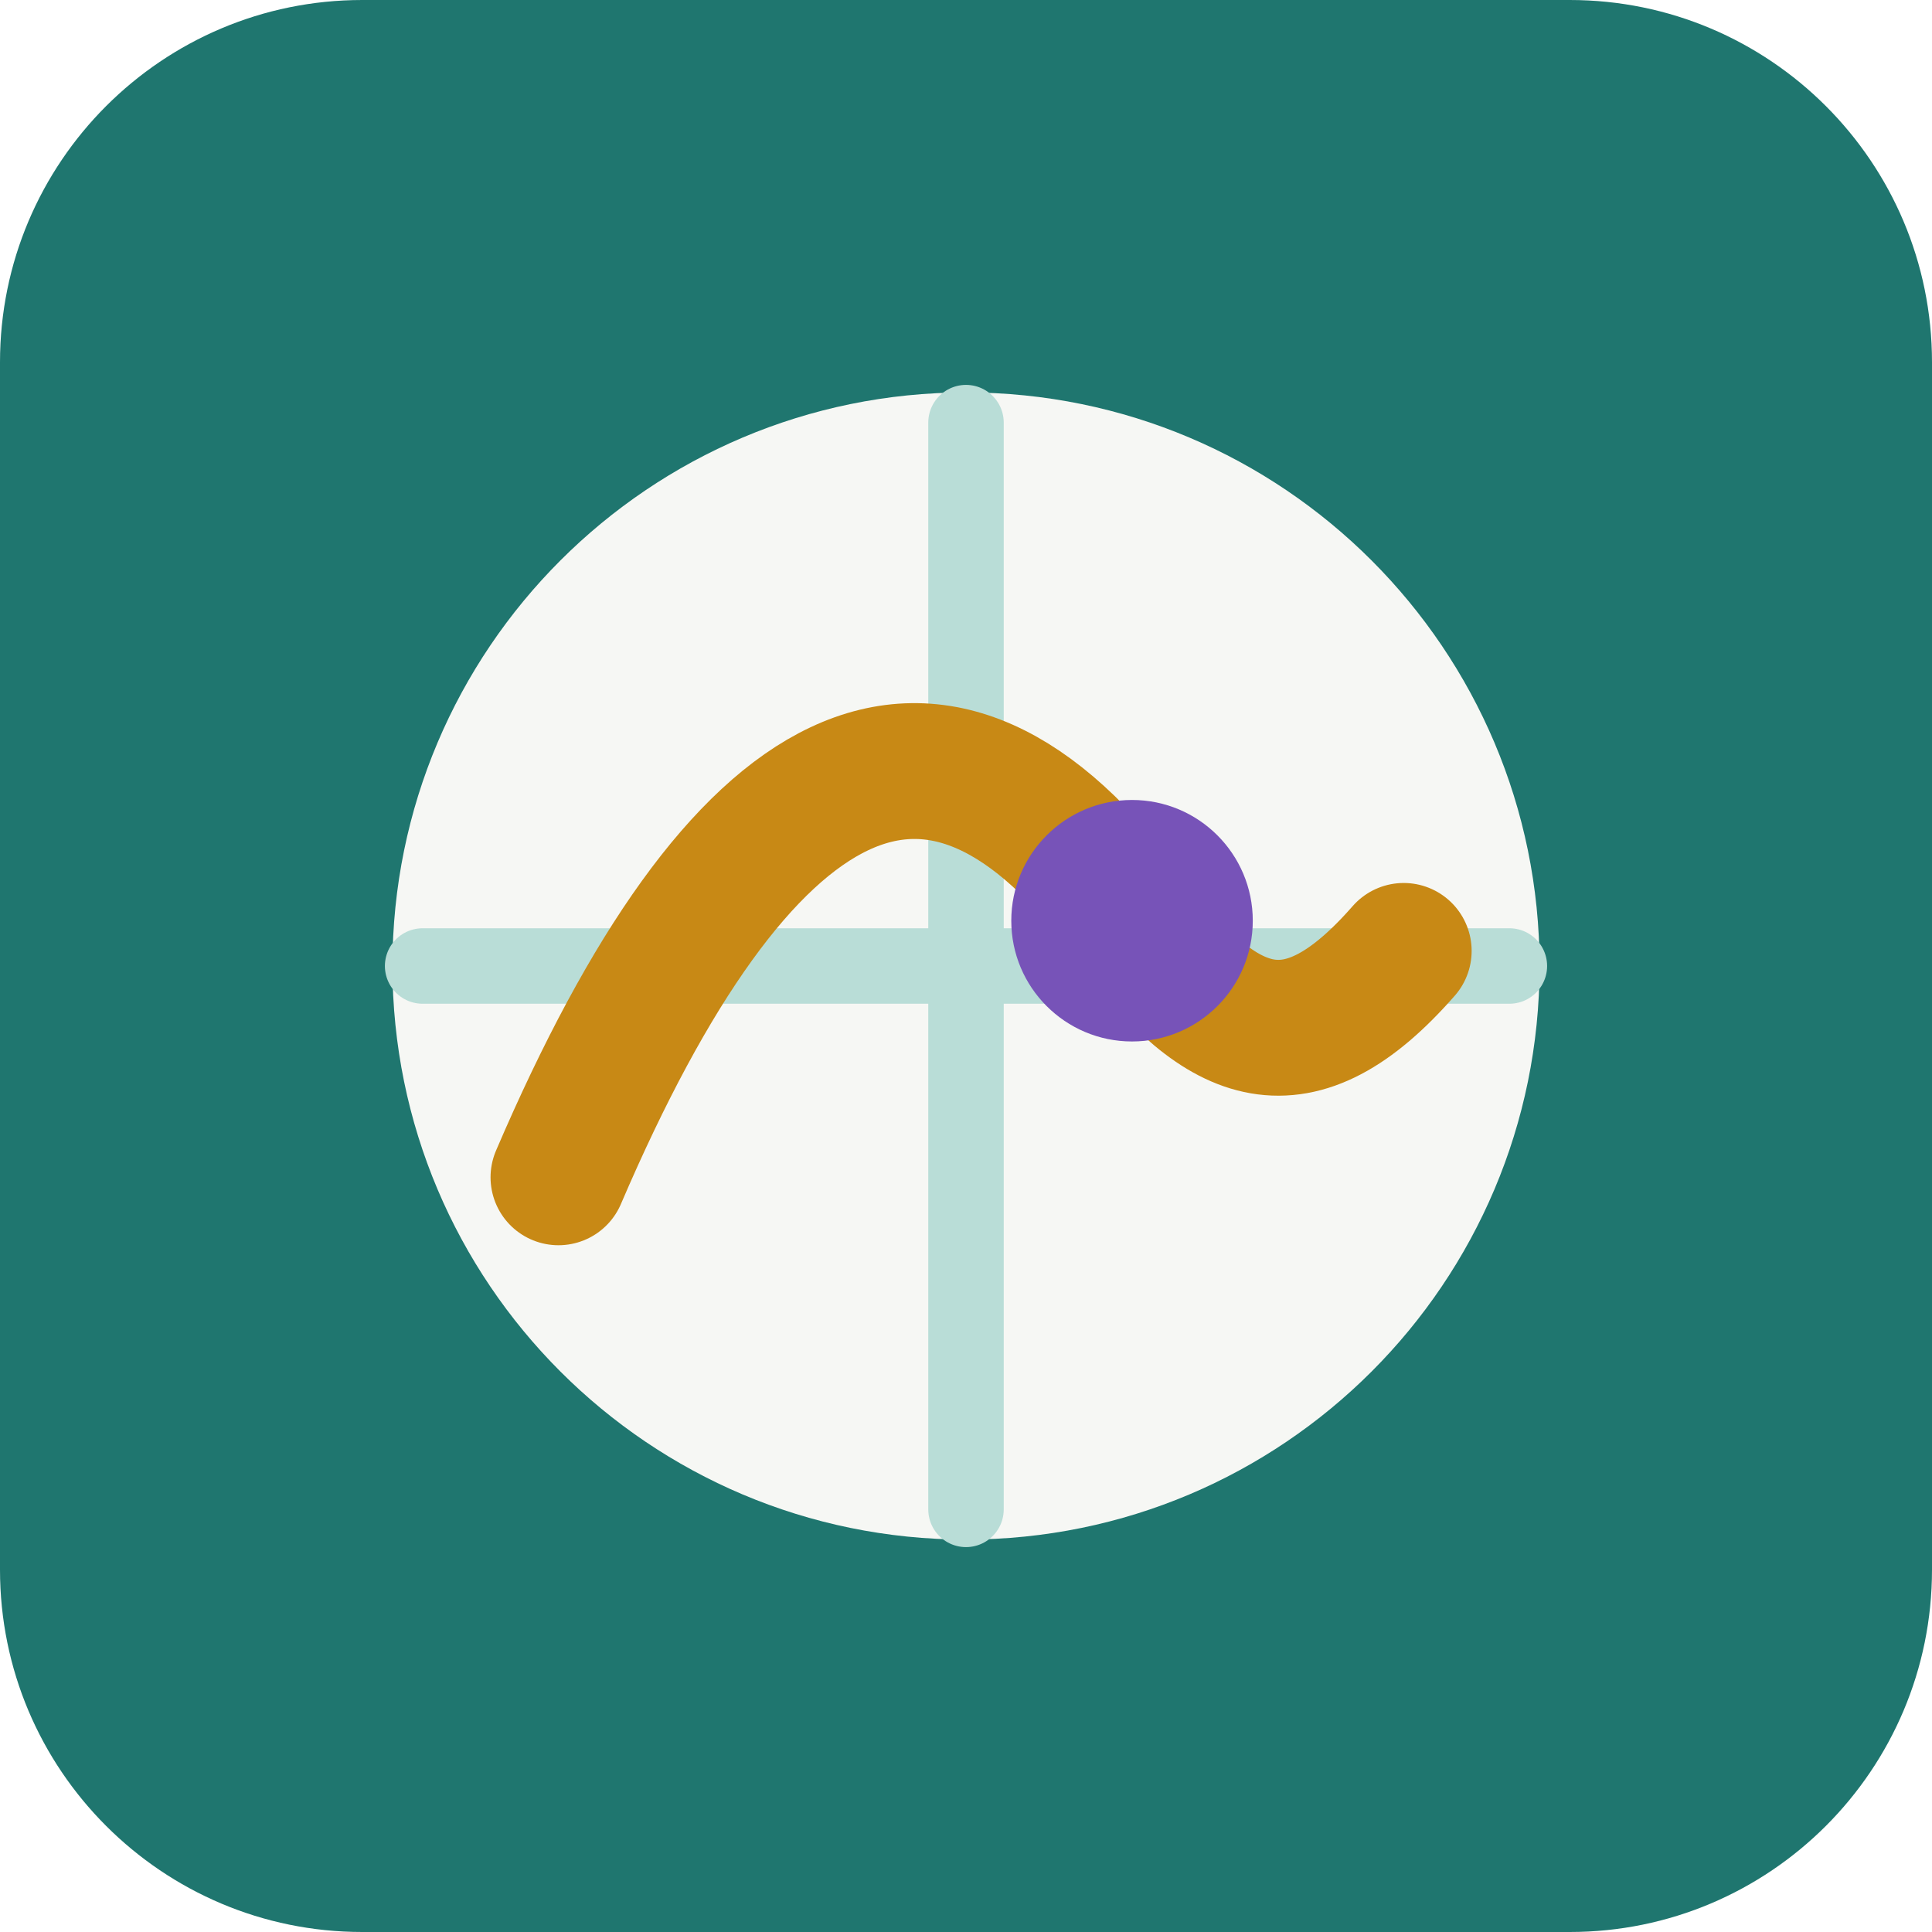
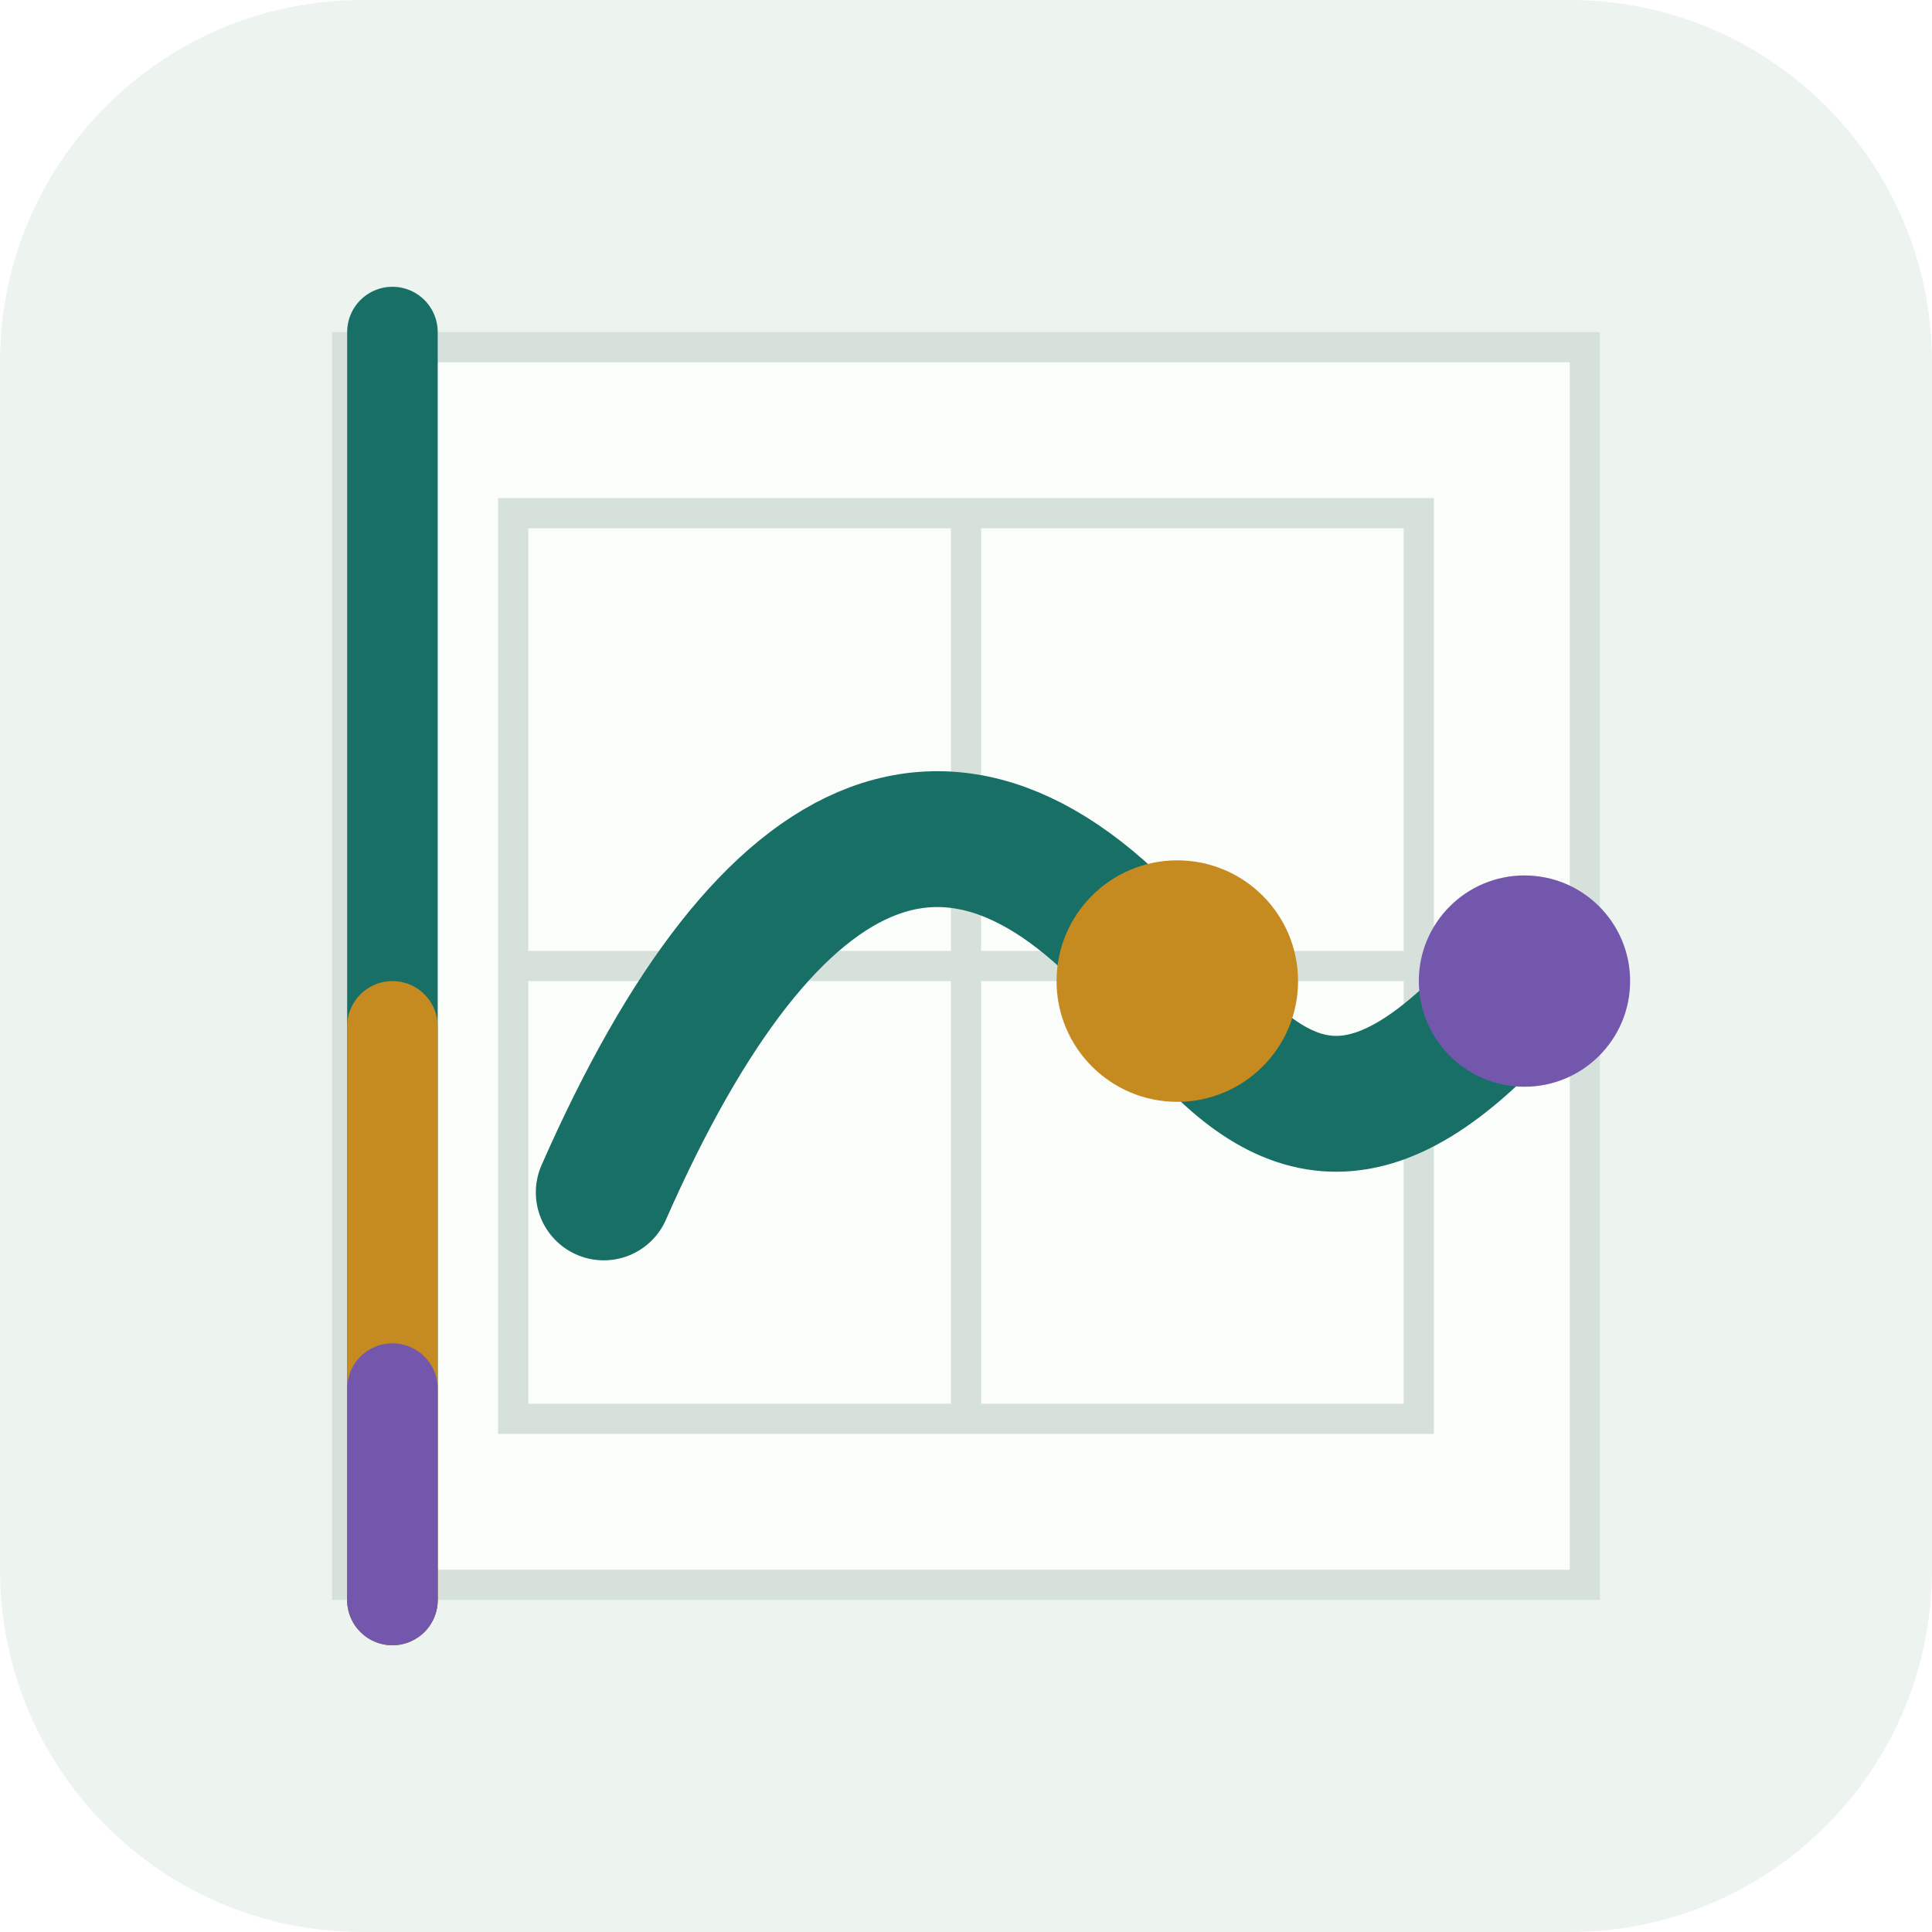
<svg xmlns="http://www.w3.org/2000/svg" viewBox="0 0 128 128">
-   <rect width="128" height="128" rx="24" fill="#1f766f" />
-   <circle cx="64" cy="64" r="38" fill="#f6f7f4" />
-   <path d="M64 28v72M28 64h72" stroke="#b9ddd7" stroke-width="5" stroke-linecap="round" />
-   <path d="M37 78c12-28 25-35 38-17 6 8 11 10 18 2" fill="none" stroke="#c88915" stroke-width="9" stroke-linecap="round" stroke-linejoin="round" />
-   <circle cx="75" cy="61" r="8" fill="#7753b8" />
+   <rect width="128" height="128" rx="24" fill="#edf4ef" />
+   <path d="M23 23h82v82H23z" fill="#fbfdfb" stroke="#d7e1dc" stroke-width="2" />
+   <path d="M33 34h62M33 64h62M33 94h62M34 33v62M64 33v62M94 33v62" stroke="#d7e1dc" stroke-width="2" />
+   <path d="M26 22v84" stroke="#176f66" stroke-width="6" stroke-linecap="round" />
+   <path d="M26 68v38" stroke="#c68b20" stroke-width="6" stroke-linecap="round" />
+   <path d="M26 92v14" stroke="#7357ad" stroke-width="6" stroke-linecap="round" />
+   <path d="M40 79c11-25 24-31 38-13 7 9 13 10 22 0" fill="none" stroke="#176f66" stroke-width="9" stroke-linecap="round" stroke-linejoin="round" />
+   <circle cx="78" cy="65" r="8" fill="#c68b20" />
+   <circle cx="101" cy="65" r="7" fill="#7357ad" />
</svg>
